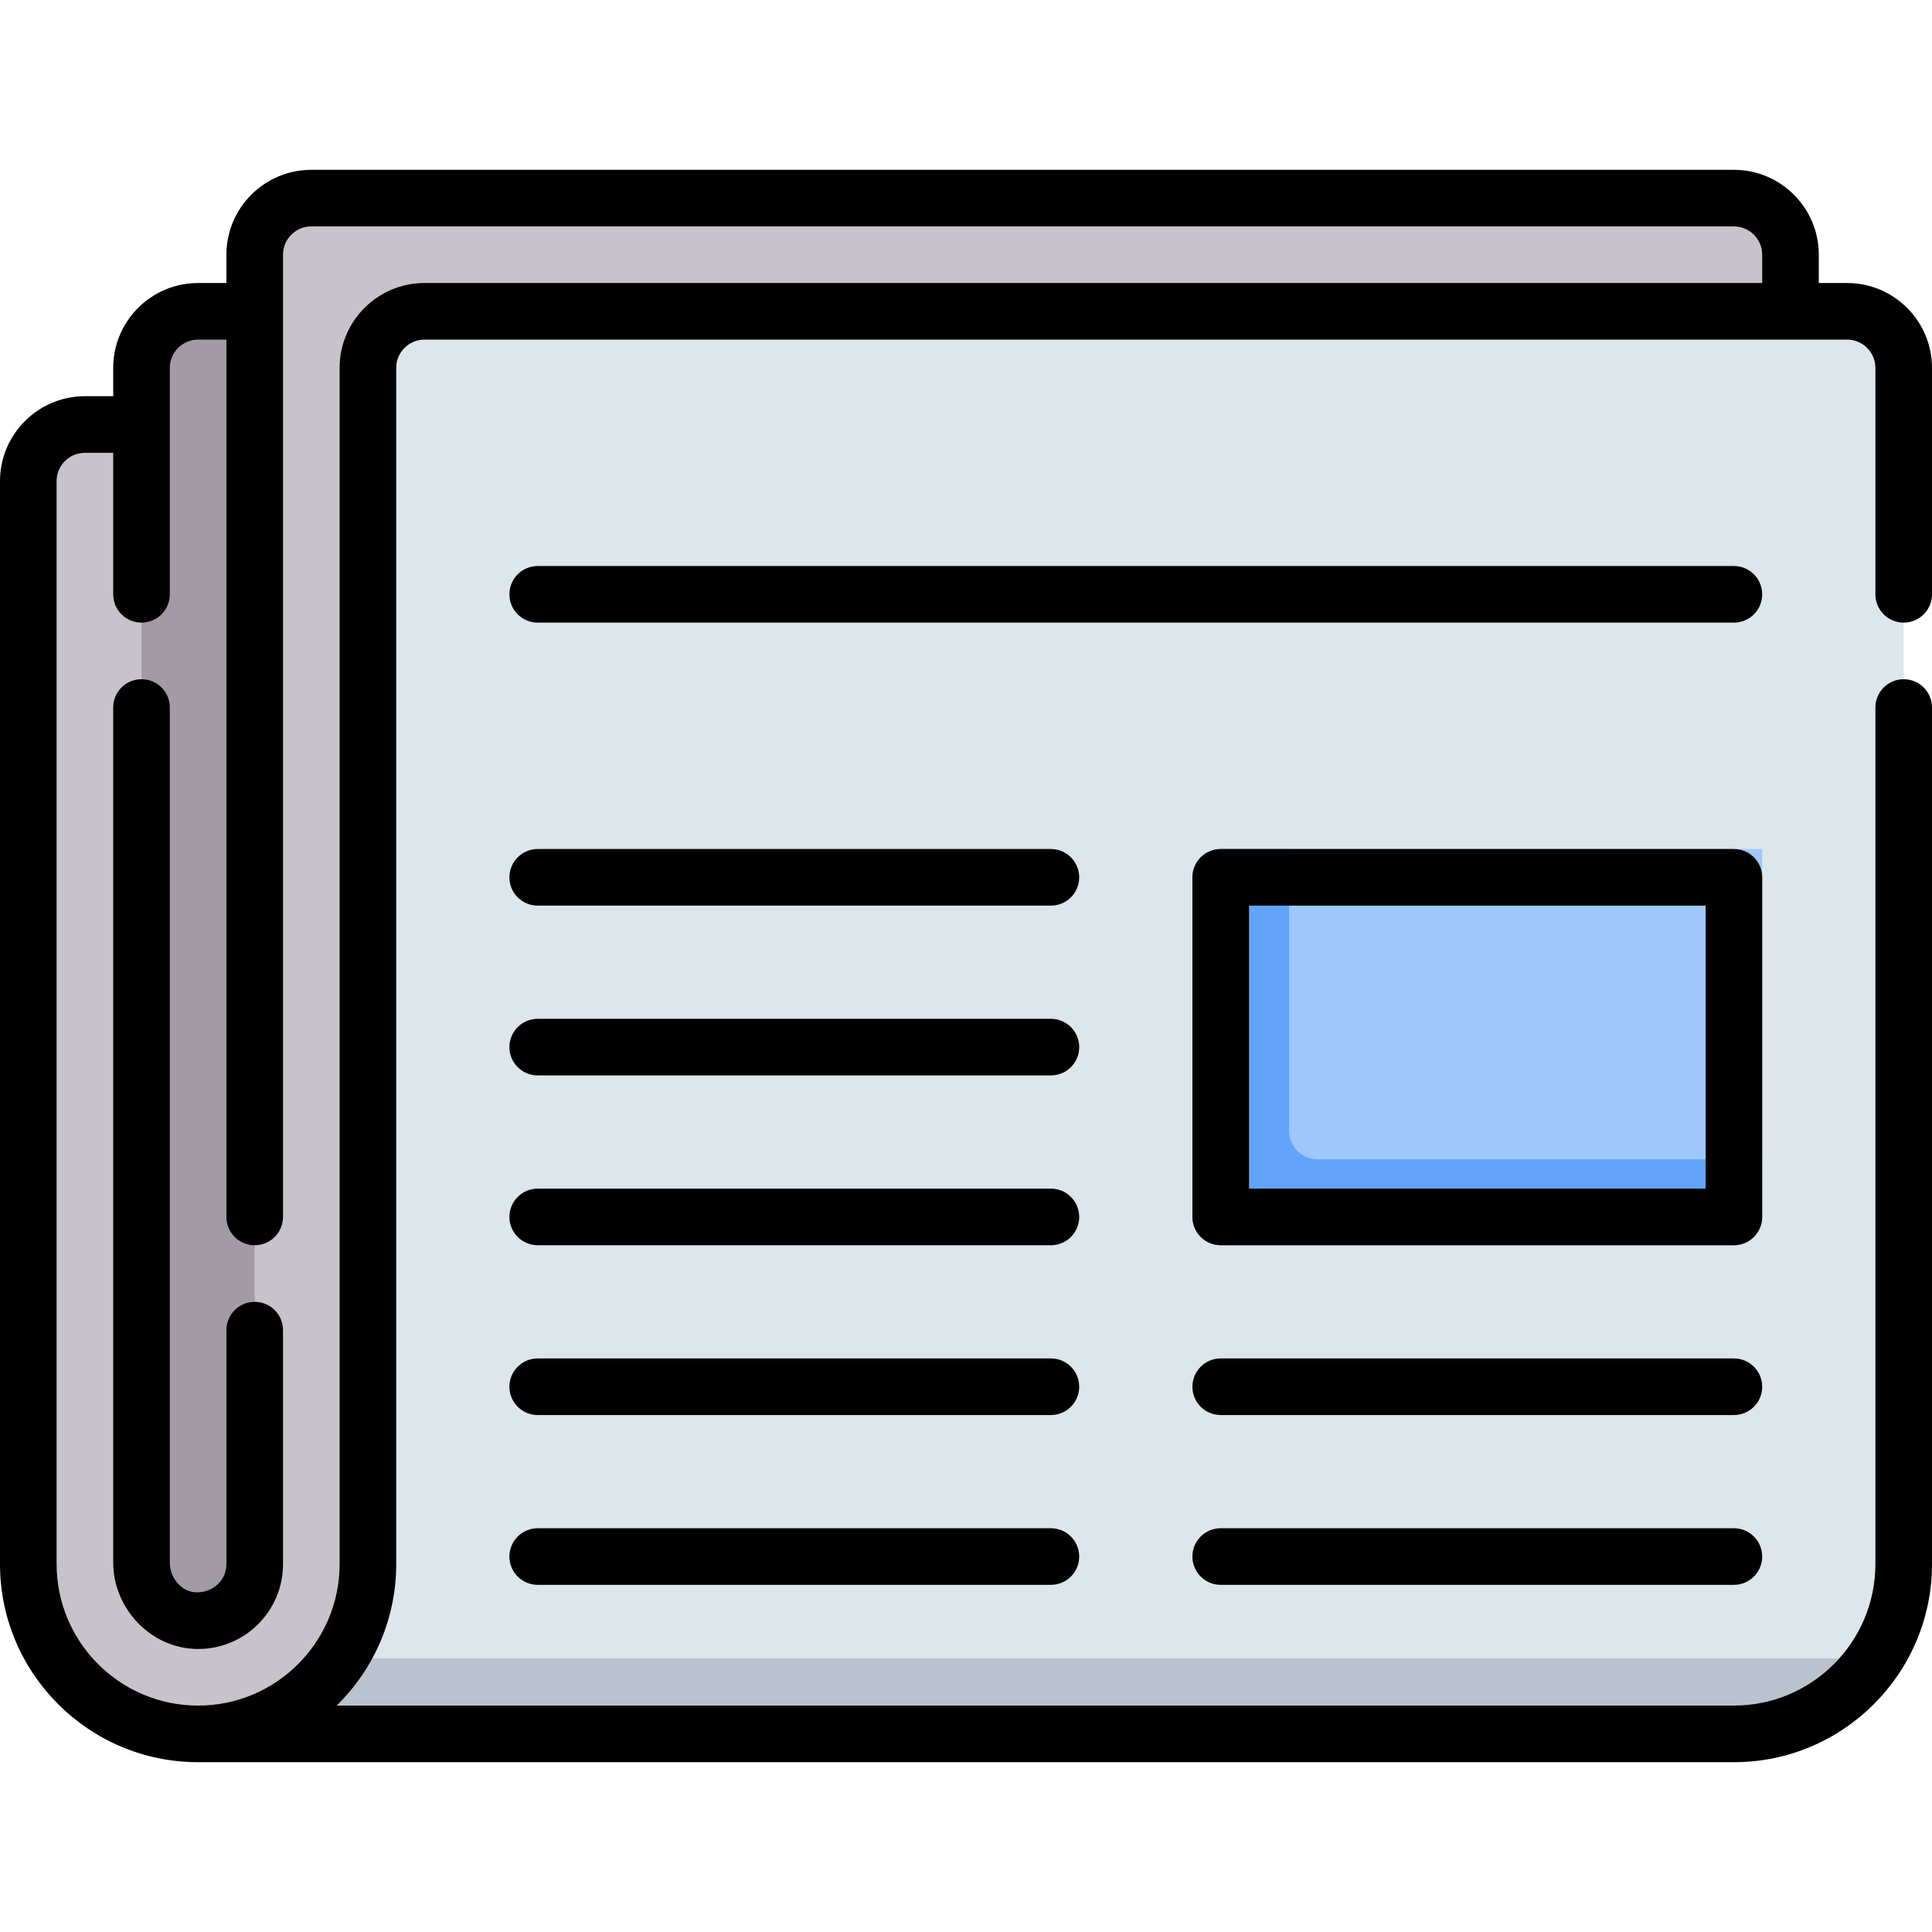
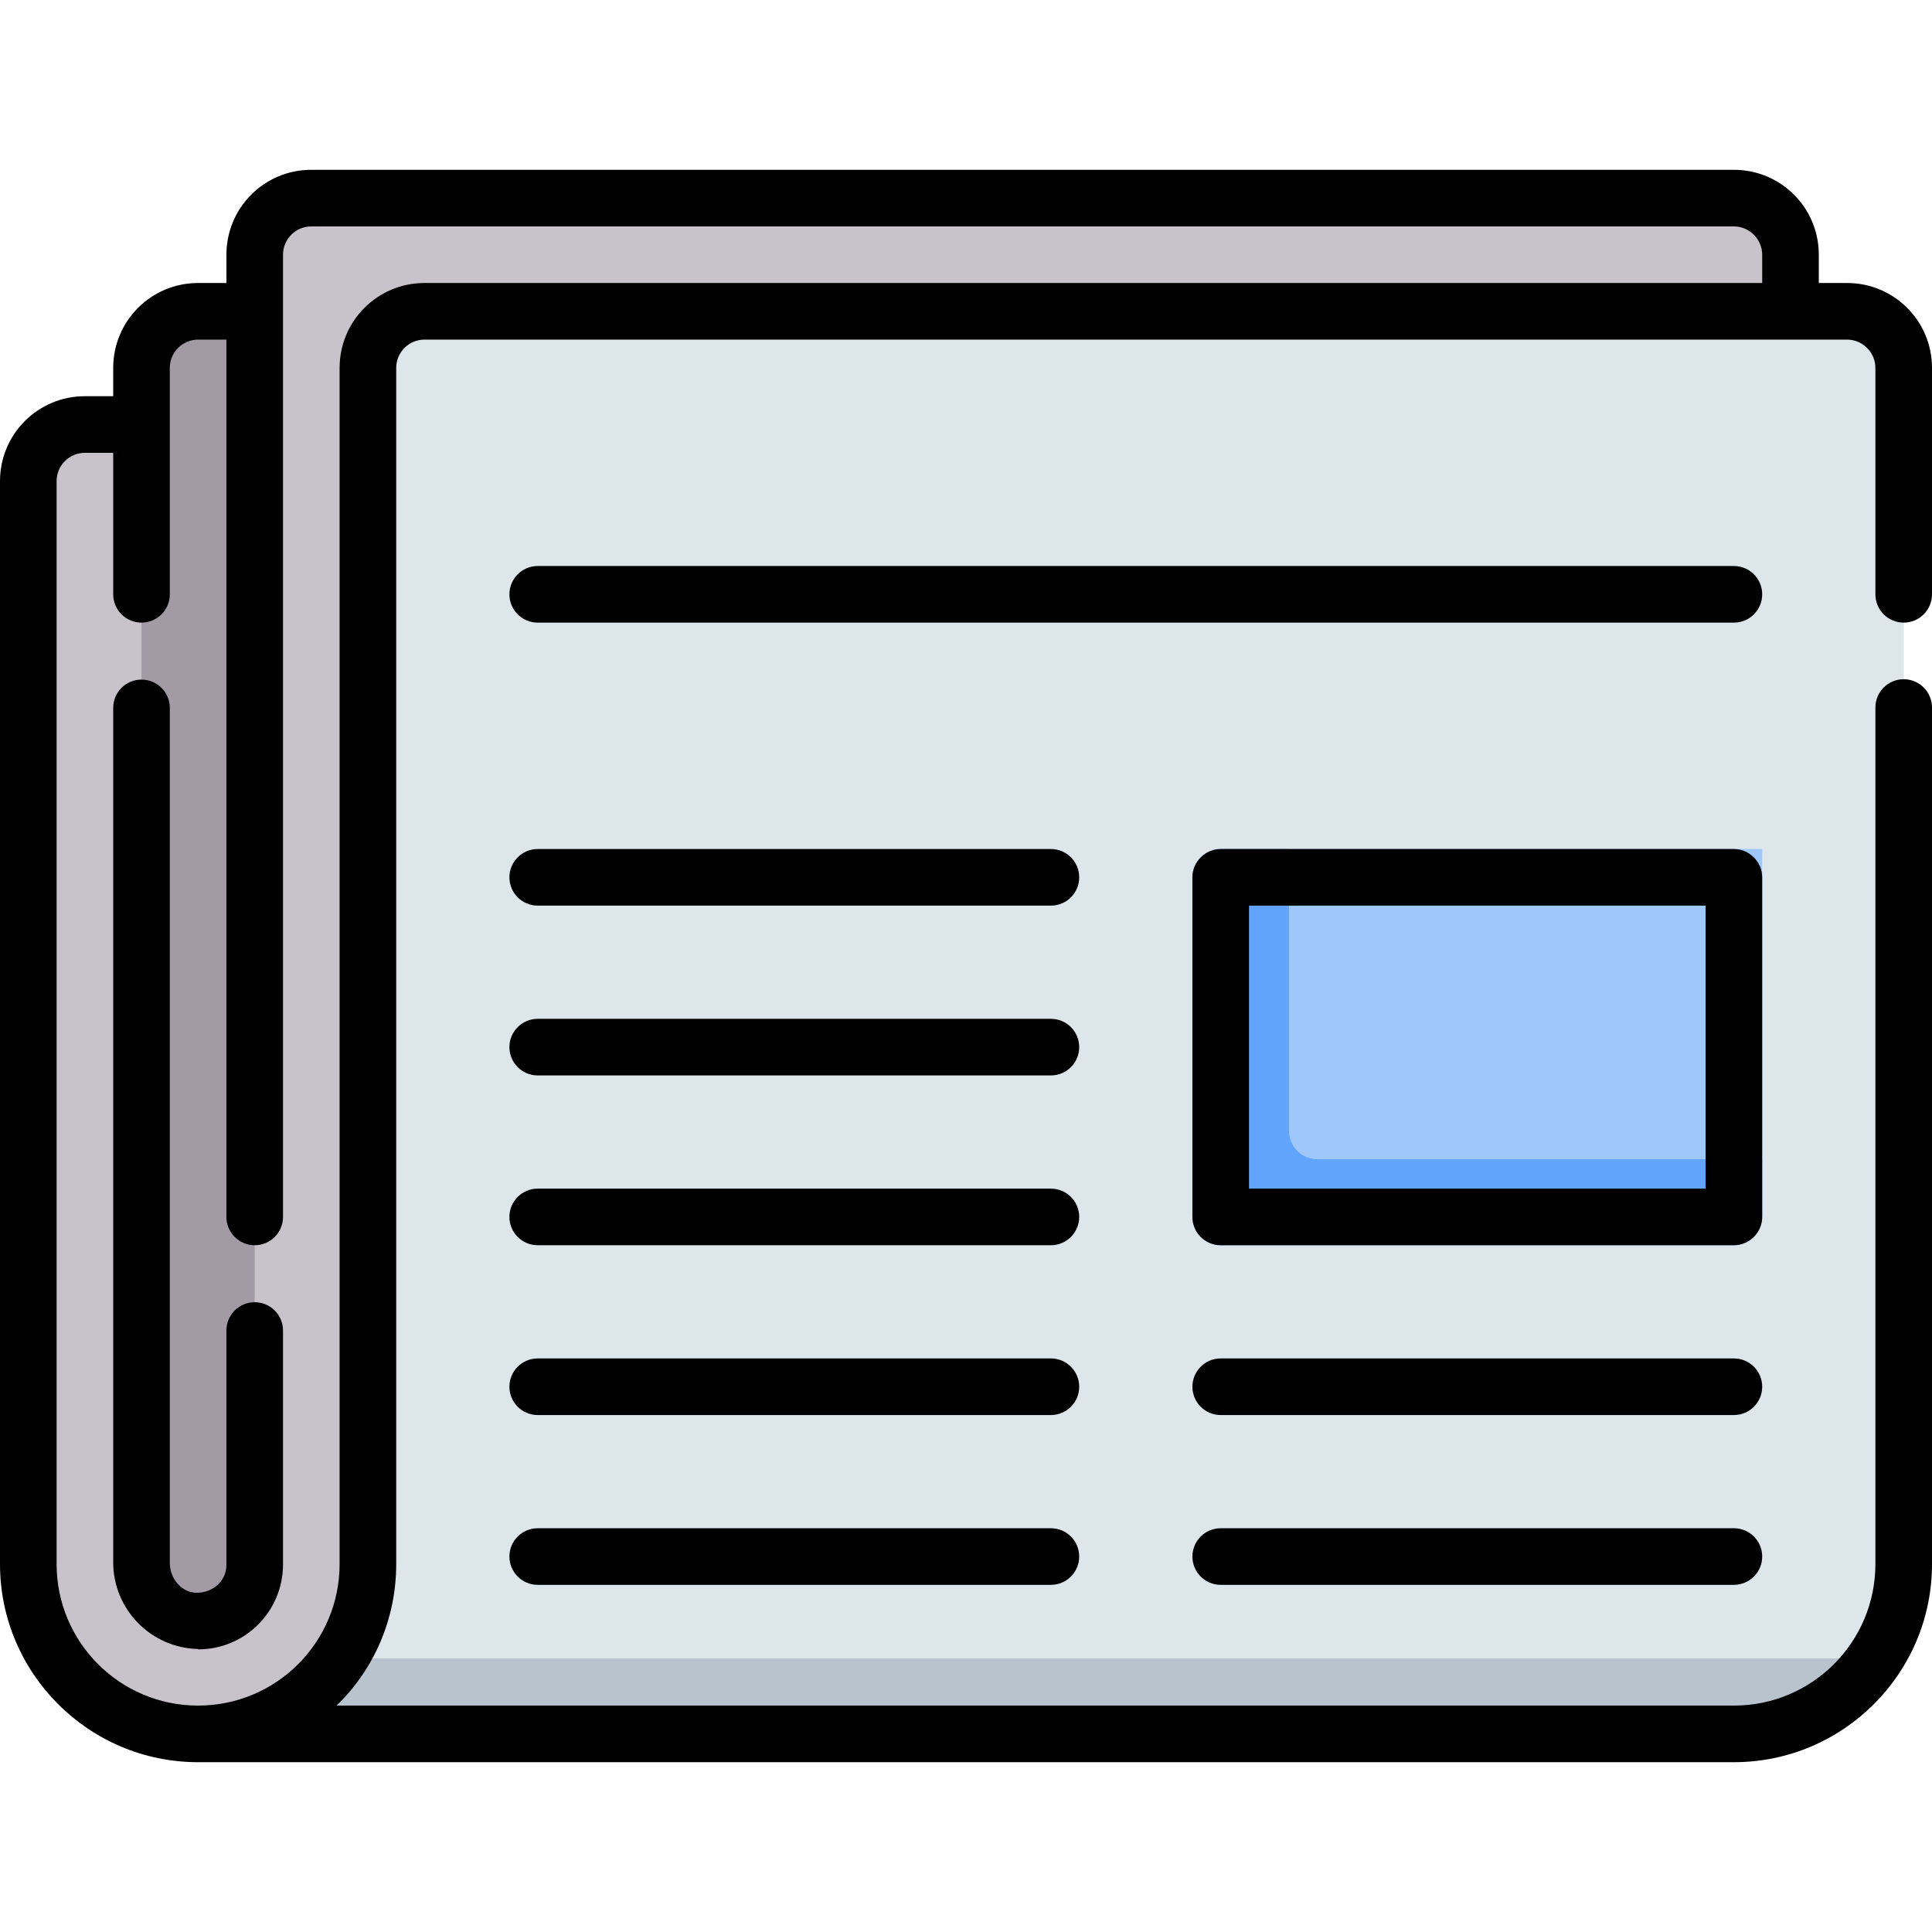
- <svg xmlns="http://www.w3.org/2000/svg" id="Capa_1" enable-background="new 0 0 512 512" height="512" viewBox="0 0 512 512" width="512">
-   <g>
-     <g>
-       <path d="m52.5 459.5c-24.75 0-45-20.25-45-45v-287c0-8.25 6.75-15 15-15h15l30-30v-15c0-8.25 6.75-15 15-15h377c8.25 0 15 6.75 15 15v13l-171.9 349s-192.24 30-250.1 30z" fill="#c8c3ca" />
-       <path d="m67.5 82.5h-15c-8.25 0-15 6.75-15 15v316.576c0 8.077 6.207 15.027 14.275 15.407 8.614.406 15.725-6.458 15.725-14.983z" fill="#a29aa5" />
-       <path d="m504.5 414.5v-317c0-8.25-6.75-15-15-15h-377c-8.25 0-15 6.75-15 15v317c0 9.233-2.82 17.837-7.639 25l207.319 10 199.681-10c4.819-7.163 7.639-15.767 7.639-25z" fill="#dce6eb" />
-       <path d="m496.861 439.5h-407c-8.098 12.038-21.844 20-37.361 20h407c15.517 0 29.263-7.962 37.361-20z" fill="#b9c3cd" />
-       <path d="m467 307.215-135.383 10 10-92.215h125.383z" fill="#9ec8fc" />
-       <path d="m341.617 225h-18.117c-4.142 0-7.5 3.358-7.5 7.5v90c0 4.142 3.358 7.5 7.5 7.5h136c4.142 0 7.5-3.358 7.5-7.5v-15.285h-117.844c-4.163 0-7.539-3.375-7.539-7.539z" fill="#62a4fb" />
-     </g>
-     <g>
-       <path d="m459.5 467h-407c-28.948 0-52.5-23.552-52.5-52.5v-287c0-12.406 10.094-22.5 22.5-22.5h7.5v-7.5c0-12.406 10.094-22.5 22.5-22.5h7.5v-7.5c0-12.406 10.094-22.5 22.5-22.5h377c12.406 0 22.5 10.094 22.5 22.5v7.5h7.5c12.406 0 22.5 10.094 22.5 22.5v60c0 4.143-3.357 7.5-7.5 7.5s-7.5-3.357-7.5-7.5v-60c0-4.136-3.364-7.5-7.5-7.5h-377c-4.136 0-7.5 3.364-7.5 7.5v317c0 14.676-6.053 27.964-15.793 37.5h370.293c20.678 0 37.5-16.822 37.5-37.5v-227c0-4.143 3.357-7.5 7.5-7.5s7.5 3.357 7.5 7.5v227c0 28.948-23.552 52.5-52.5 52.5zm-437-347c-4.136 0-7.5 3.364-7.5 7.5v287c0 20.678 16.822 37.5 37.5 37.5s37.5-16.822 37.5-37.5v-317c0-12.406 10.094-22.5 22.5-22.5h354.5v-7.5c0-4.136-3.364-7.5-7.5-7.5h-377c-4.136 0-7.5 3.364-7.5 7.5v255c0 4.143-3.357 7.5-7.5 7.5s-7.5-3.357-7.5-7.5v-232.5h-7.5c-4.136 0-7.5 3.364-7.5 7.5v60c0 4.143-3.357 7.5-7.5 7.5s-7.5-3.357-7.5-7.5v-37.5zm30.02 317c-12.427 0-22.52-10.649-22.52-22.924v-226.576c0-4.143 3.357-7.5 7.5-7.5s7.5 3.357 7.5 7.5v226.576c0 4.179 3.193 7.907 7.127 7.915 4.535.009 7.893-3.349 7.873-7.491v-62c0-4.143 3.357-7.5 7.5-7.5s7.5 3.357 7.5 7.5v62c.02 12.426-10.054 22.5-22.48 22.5zm406.98-17h-136c-4.143 0-7.5-3.357-7.5-7.5s3.357-7.5 7.5-7.5h136c4.143 0 7.5 3.357 7.5 7.5s-3.357 7.5-7.5 7.5zm-181 0h-136c-4.143 0-7.5-3.357-7.5-7.5s3.357-7.5 7.5-7.5h136c4.143 0 7.5 3.357 7.5 7.5s-3.357 7.5-7.5 7.5zm181-45h-136c-4.143 0-7.5-3.357-7.5-7.5s3.357-7.5 7.5-7.5h136c4.143 0 7.5 3.357 7.5 7.5s-3.357 7.5-7.5 7.5zm-181 0h-136c-4.143 0-7.5-3.357-7.5-7.5s3.357-7.5 7.5-7.5h136c4.143 0 7.5 3.357 7.5 7.5s-3.357 7.5-7.5 7.5zm181-45h-136c-4.143 0-7.5-3.357-7.5-7.5v-90c0-4.143 3.357-7.5 7.5-7.5h136c4.143 0 7.5 3.357 7.5 7.5v90c0 4.143-3.357 7.5-7.5 7.5zm-128.5-15h121v-75h-121zm-52.5 15h-136c-4.143 0-7.5-3.357-7.5-7.5s3.357-7.5 7.5-7.5h136c4.143 0 7.5 3.357 7.5 7.5s-3.357 7.5-7.5 7.5zm0-45h-136c-4.143 0-7.5-3.357-7.5-7.5s3.357-7.5 7.5-7.5h136c4.143 0 7.5 3.357 7.5 7.5s-3.357 7.5-7.5 7.5zm0-45h-136c-4.143 0-7.5-3.357-7.5-7.5s3.357-7.5 7.5-7.5h136c4.143 0 7.5 3.357 7.5 7.5s-3.357 7.5-7.5 7.5zm181-75h-317c-4.143 0-7.5-3.357-7.5-7.5s3.357-7.5 7.5-7.5h317c4.143 0 7.5 3.357 7.5 7.5s-3.357 7.5-7.5 7.5z" />
-     </g>
-   </g>
+ <svg xmlns="http://www.w3.org/2000/svg" width="512" height="512">
+   <path fill="#c8c3ca" d="M52.5 459.5c-24.8 0-45-20.3-45-45v-287a15 15 0 0 1 15-15h15l30-30v-15a15 15 0 0 1 15-15h377a15 15 0 0 1 15 15v13l-171.9 349s-192.2 30-250.1 30z" />
+   <path fill="#a29aa5" d="M67.5 82.5h-15a15 15 0 0 0-15 15v316.6c0 8 6.2 15 14.3 15.4a15 15 0 0 0 15.7-15z" />
+   <path fill="#dce6eb" d="M504.5 414.5v-317a15 15 0 0 0-15-15h-377a15 15 0 0 0-15 15v317c0 9.2-2.8 17.8-7.6 25l207.3 10 199.7-10a44.7 44.7 0 0 0 7.6-25z" />
+   <path fill="#b9c3cd" d="M496.9 439.5h-407a45 45 0 0 1-37.4 20h407a45 45 0 0 0 37.4-20z" />
+   <path fill="#9ec8fc" d="m467 307.2-135.4 10 10-92.2H467z" />
+   <path fill="#62a4fb" d="M341.6 225h-18.1a7.5 7.5 0 0 0-7.5 7.5v90c0 4.1 3.4 7.5 7.5 7.5h136c4.1 0 7.5-3.4 7.5-7.5v-15.3H349.2a7.5 7.5 0 0 1-7.6-7.5z" />
+   <path d="M459.5 467h-407C23.5 467 0 443.4 0 414.5v-287C0 115.1 10 105 22.5 105H30v-7.5C30 85.1 40 75 52.5 75H60v-7.5C60 55.1 70 45 82.5 45h377c12.4 0 22.5 10 22.5 22.5V75h7.5c12.4 0 22.5 10 22.5 22.5v60a7.5 7.5 0 1 1-15 0v-60c0-4.1-3.4-7.5-7.5-7.5h-377a7.5 7.5 0 0 0-7.5 7.5v317c0 14.7-6 28-15.8 37.5h370.3a37.5 37.5 0 0 0 37.5-37.5v-227a7.5 7.5 0 1 1 15 0v227c0 29-23.6 52.5-52.5 52.5zm-437-347a7.5 7.5 0 0 0-7.5 7.5v287a37.5 37.5 0 0 0 75 0v-317C90 85.1 100 75 112.5 75H467v-7.5c0-4.1-3.4-7.5-7.5-7.5h-377a7.5 7.5 0 0 0-7.5 7.5v255a7.5 7.5 0 1 1-15 0V90h-7.5a7.5 7.5 0 0 0-7.5 7.5v60a7.5 7.5 0 1 1-15 0V120zm30 317A23 23 0 0 1 30 414V187.6a7.5 7.5 0 1 1 15 0v226.6c0 4.2 3.2 7.9 7.1 7.9 4.6 0 8-3.4 7.9-7.5v-62a7.5 7.5 0 1 1 15 0v62c0 12.4-10 22.5-22.5 22.5zm407-17h-136a7.5 7.5 0 1 1 0-15h136a7.5 7.5 0 1 1 0 15zm-181 0h-136a7.5 7.5 0 1 1 0-15h136a7.5 7.5 0 1 1 0 15zm181-45h-136a7.5 7.5 0 1 1 0-15h136a7.5 7.5 0 1 1 0 15zm-181 0h-136a7.5 7.5 0 1 1 0-15h136a7.5 7.5 0 1 1 0 15zm181-45h-136a7.5 7.5 0 0 1-7.5-7.5v-90c0-4.1 3.4-7.5 7.5-7.5h136c4.1 0 7.5 3.4 7.5 7.5v90c0 4.1-3.4 7.5-7.5 7.5zM331 315h121v-75H331zm-52.5 15h-136a7.5 7.5 0 1 1 0-15h136a7.5 7.5 0 1 1 0 15zm0-45h-136a7.5 7.5 0 1 1 0-15h136a7.5 7.5 0 1 1 0 15zm0-45h-136a7.5 7.5 0 1 1 0-15h136a7.5 7.5 0 1 1 0 15zm181-75h-317a7.5 7.5 0 1 1 0-15h317a7.5 7.5 0 1 1 0 15z" />
</svg>
